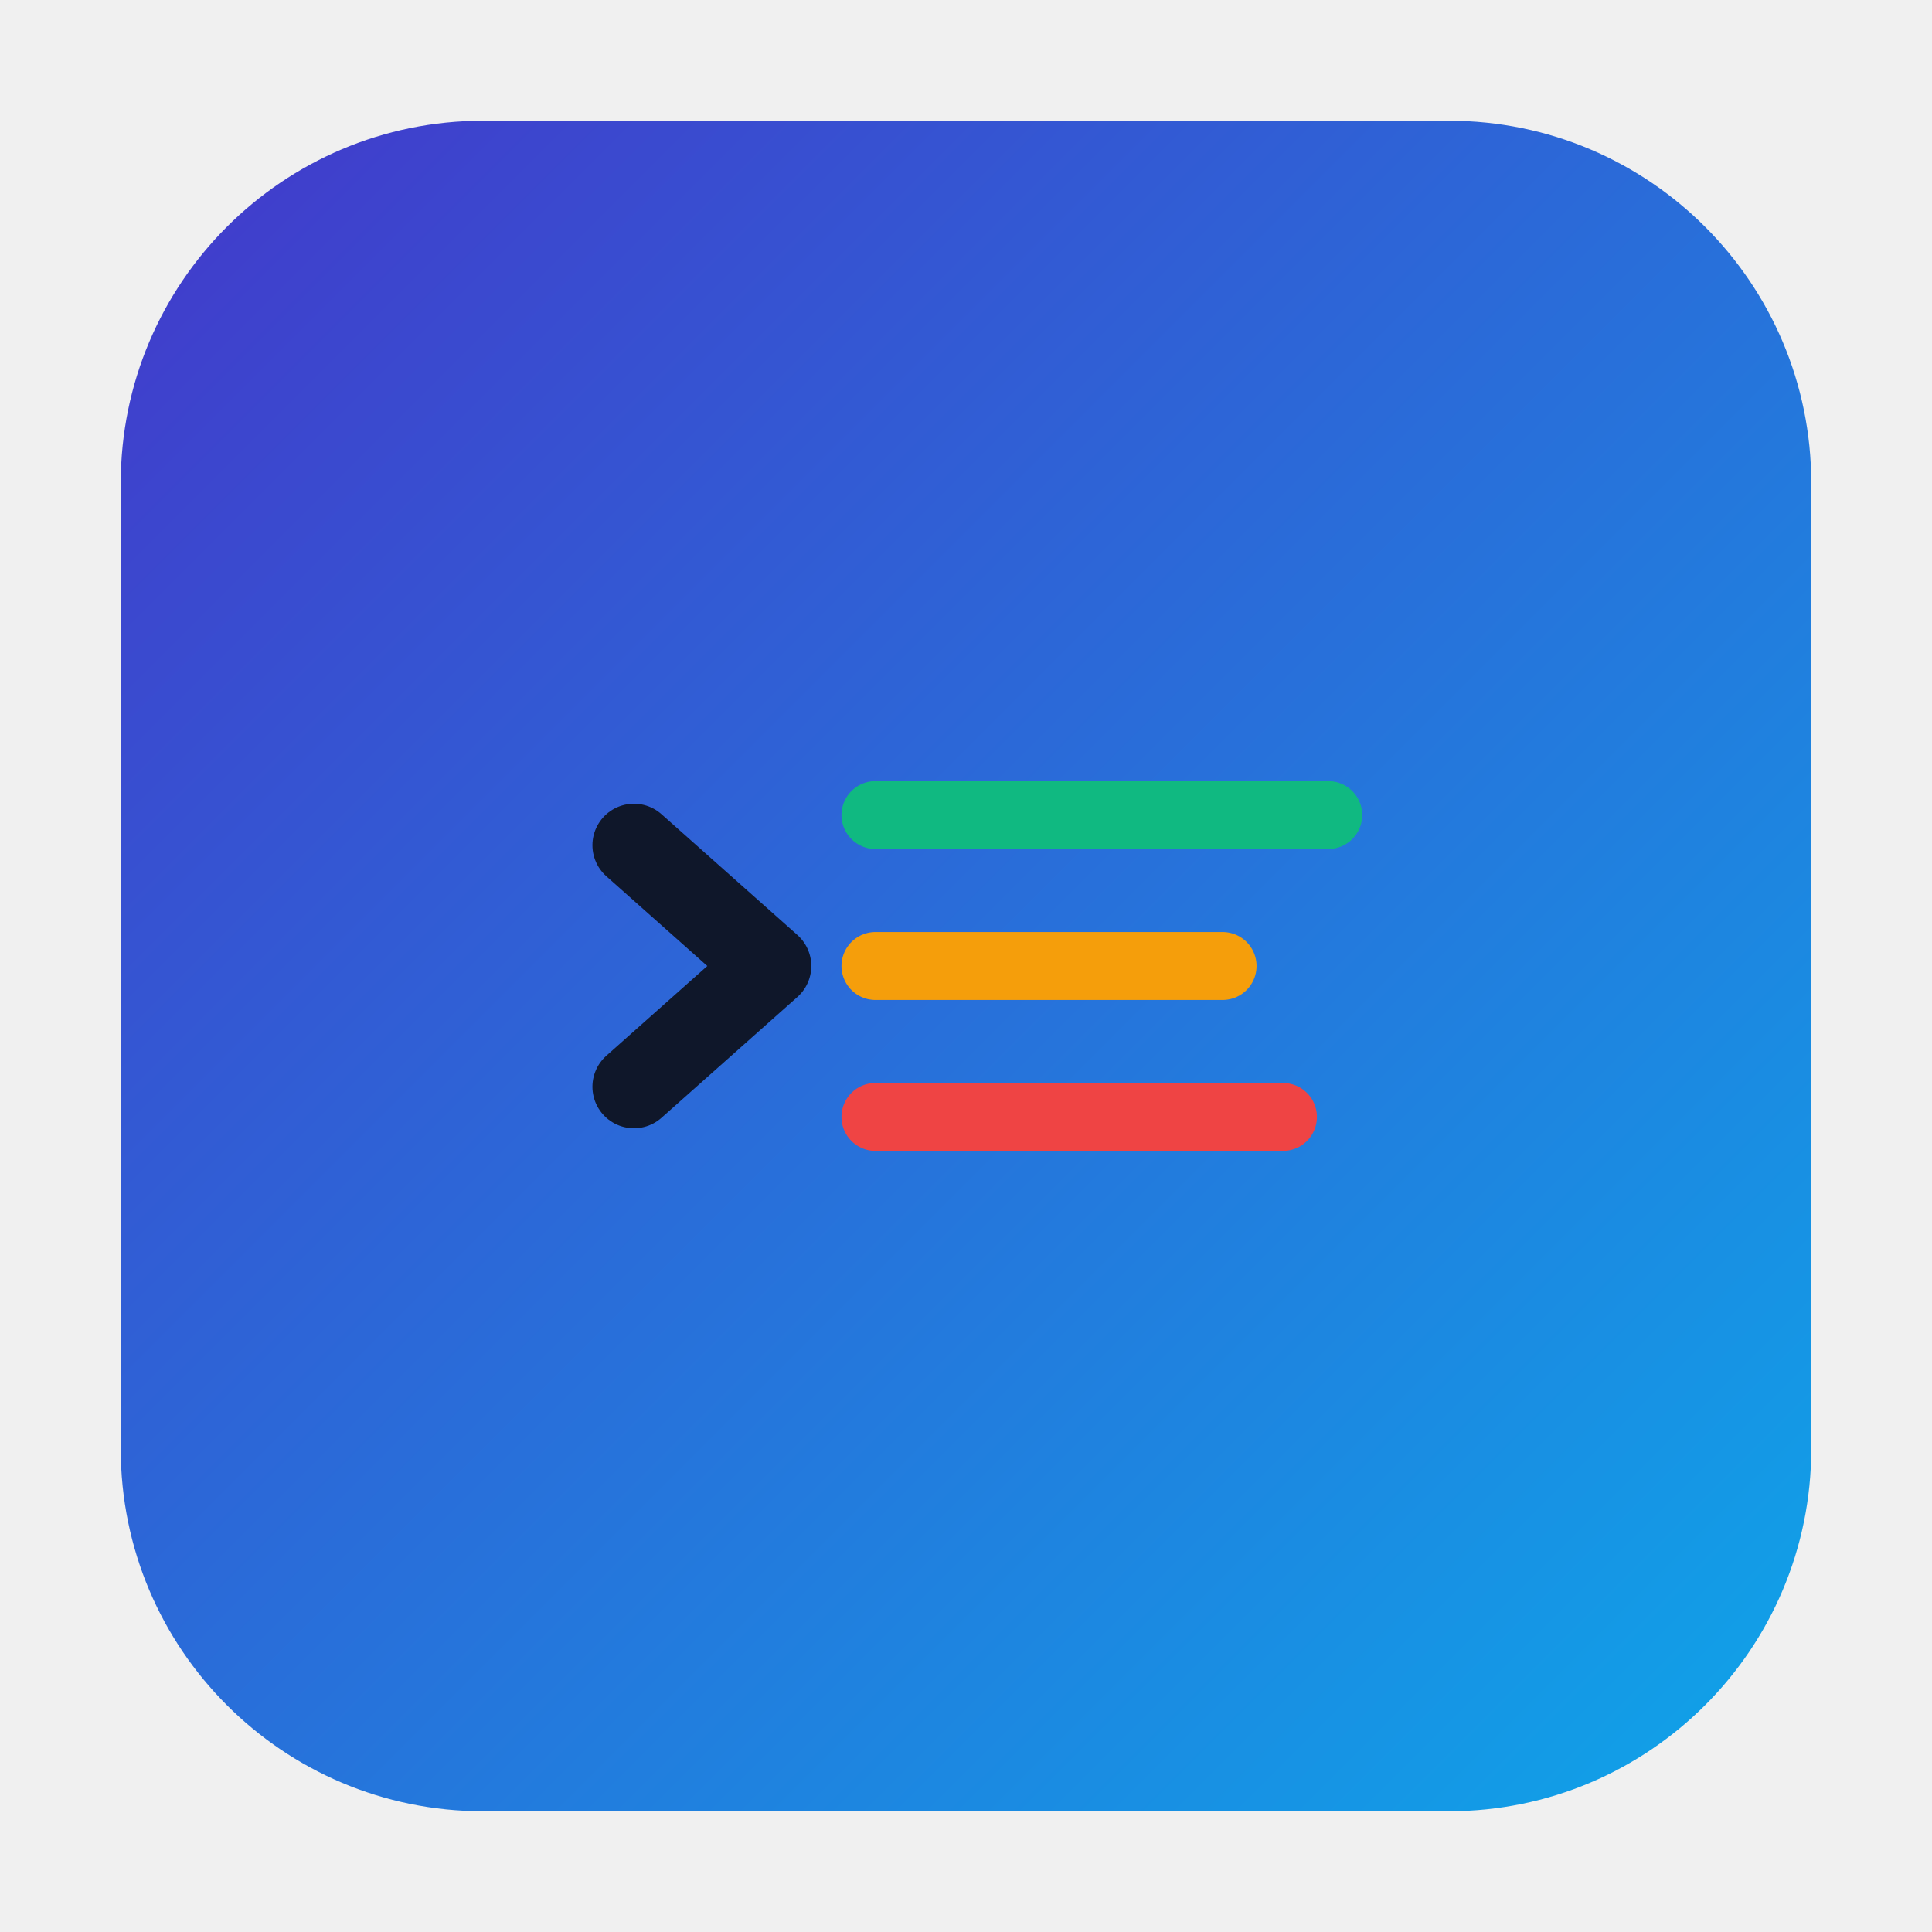
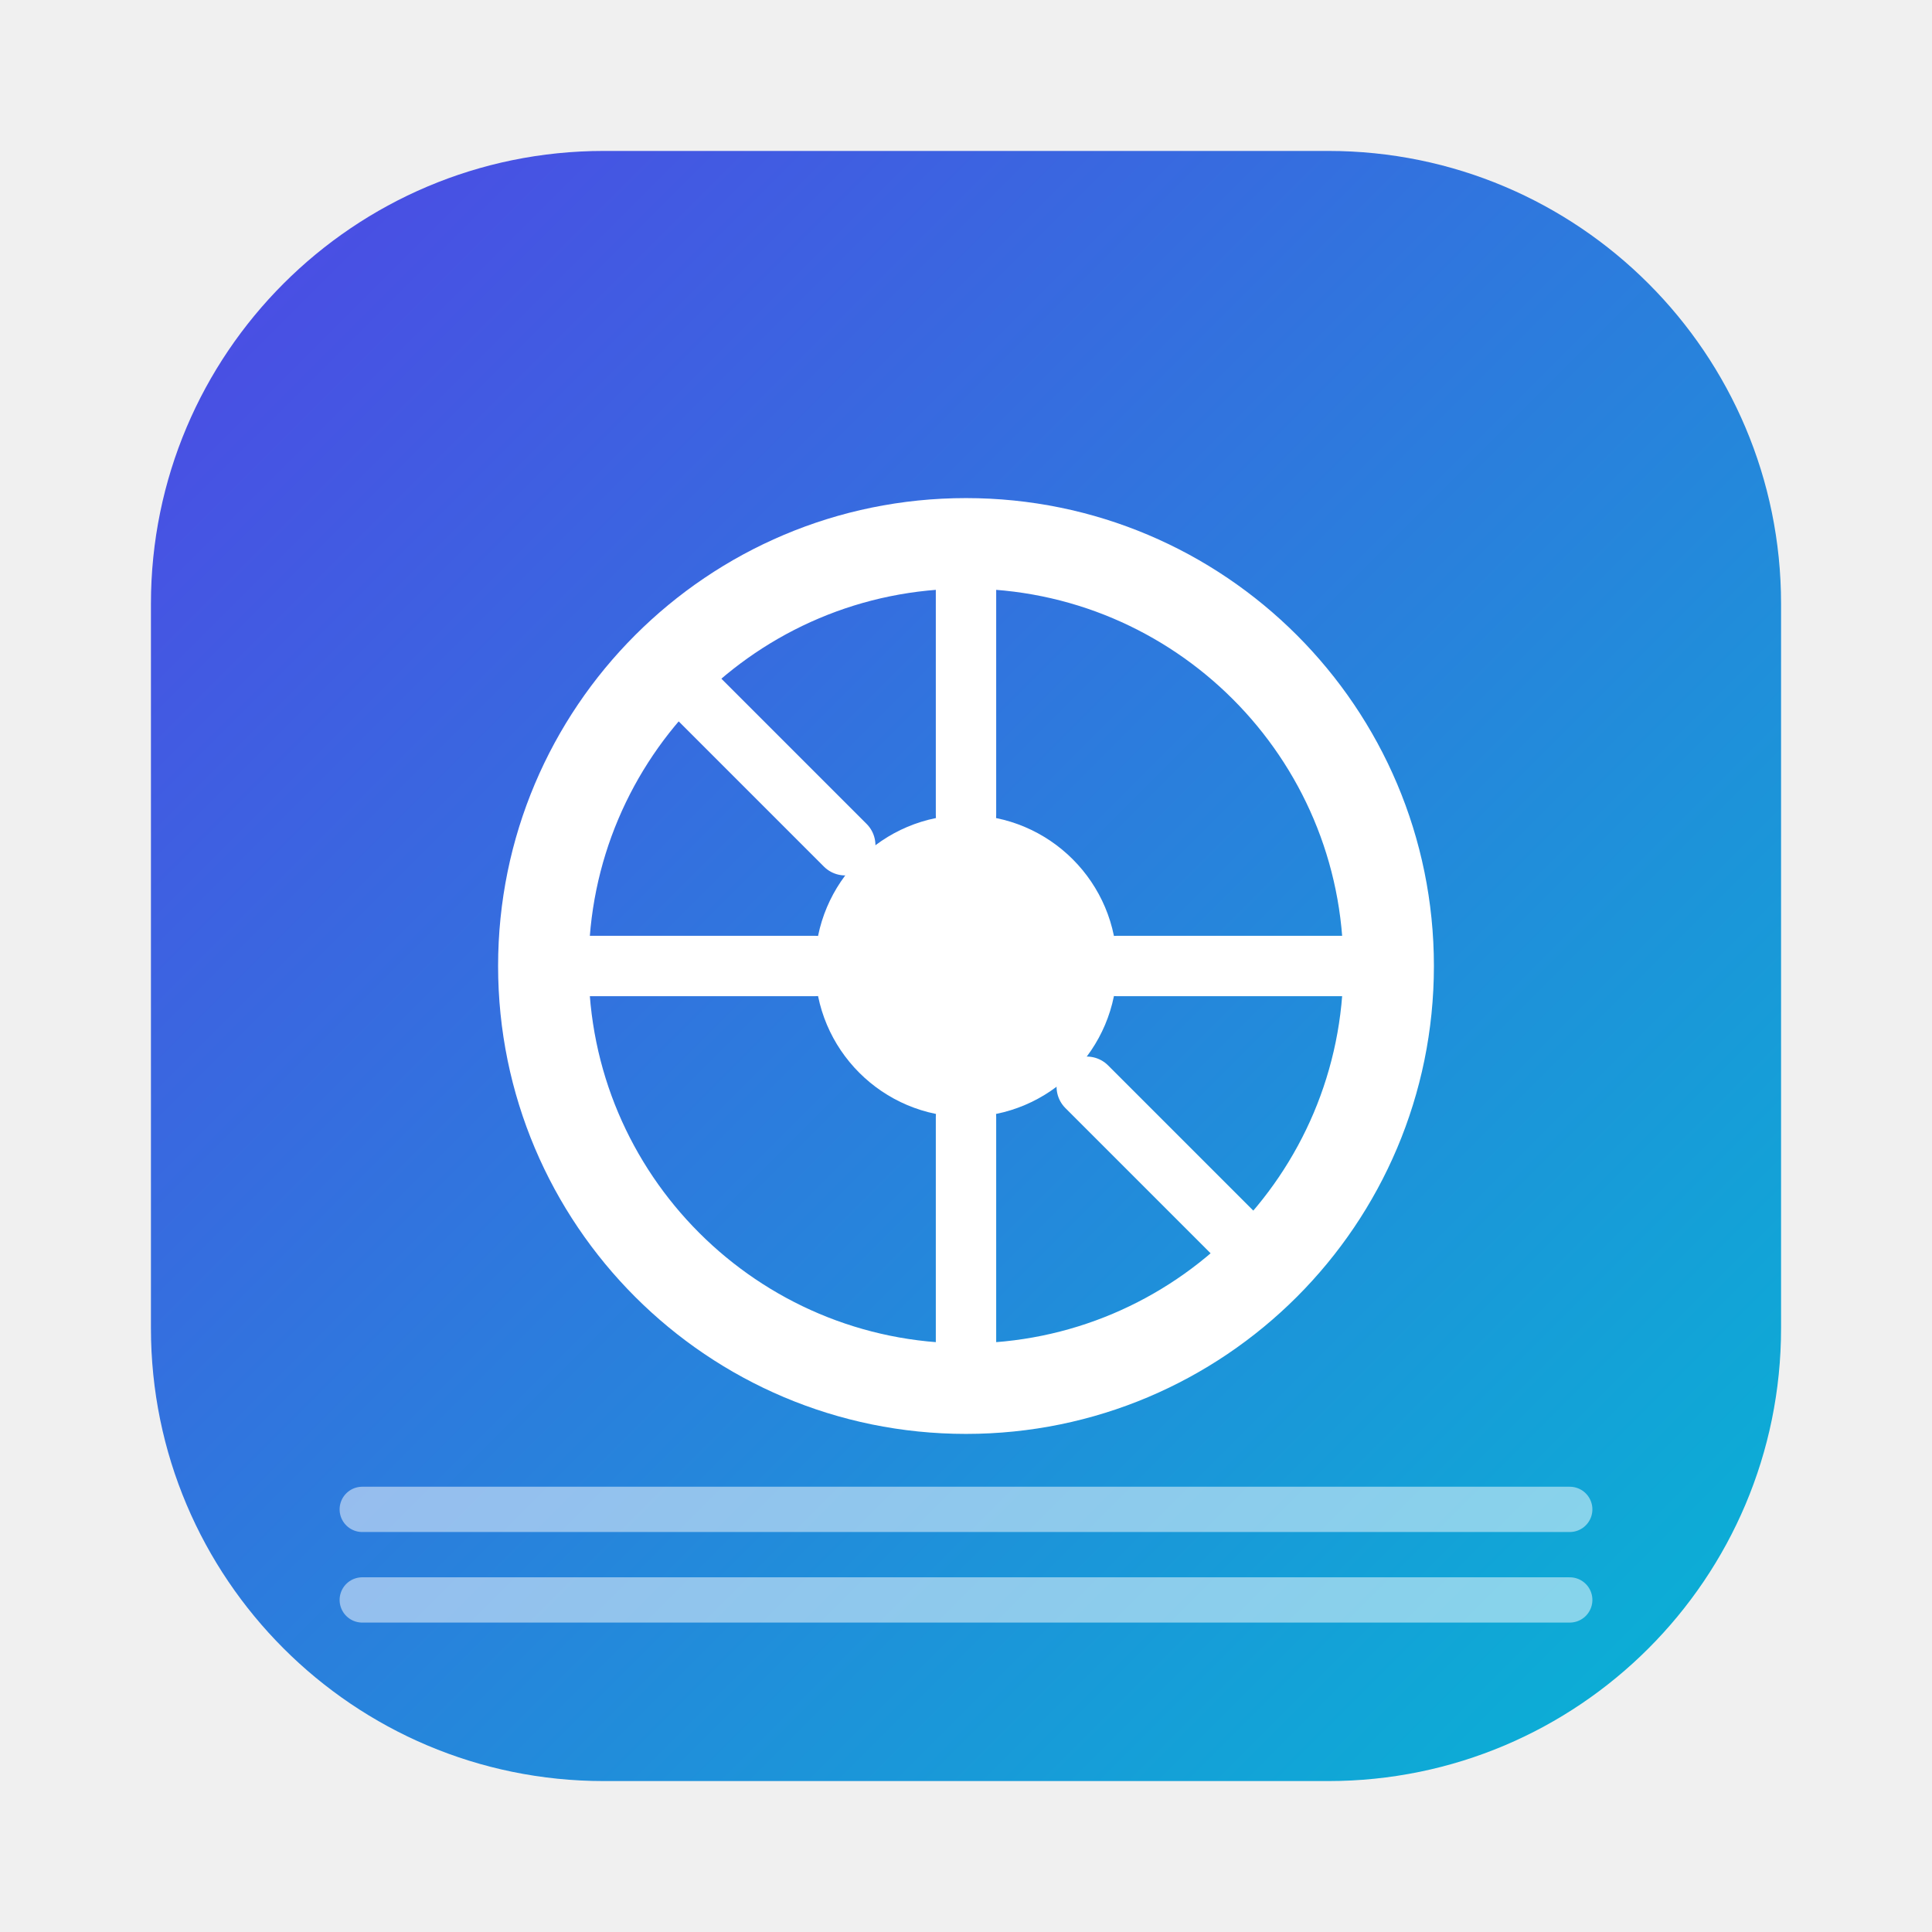
<svg xmlns="http://www.w3.org/2000/svg" viewBox="0 0 256 256" role="img" aria-label="lograil logo">
  <defs>
-     <linearGradient id="lr-badge" x1="0" y1="0" x2="1" y2="1">
-       <stop offset="0" stop-color="#4338ca" />
-       <stop offset="1" stop-color="#0ea5e9" />
+     <linearGradient id="lr-bg" x1="0" y1="0" x2="1" y2="1">
+       <stop offset="0" stop-color="#4f46e5" />
+       <stop offset="1" stop-color="#06b6d4" />
    </linearGradient>
  </defs>
-   <rect x="16" y="16" width="224" height="224" rx="48" fill="url(#lr-badge)" />
-   <path d="M84 112 L102 128 L84 144" fill="none" stroke="#0f172a" stroke-width="11" stroke-linecap="round" stroke-linejoin="round" />
-   <g stroke-width="9" stroke-linecap="round">
-     <line x1="116" y1="108" x2="176" y2="108" stroke="#10b981" />
-     <line x1="116" y1="128" x2="162" y2="128" stroke="#f59e0b" />
-     <line x1="116" y1="148" x2="170" y2="148" stroke="#ef4444" />
-   </g>
+   <rect x="20" y="20" width="216" height="216" rx="60" fill="url(#lr-bg)" />
+   <circle cx="128" cy="128" r="56" fill="none" stroke="#ffffff" stroke-width="12" />
+   <circle cx="128" cy="128" r="20" fill="#ffffff" />
+   <line x1="128" y1="72" x2="128" y2="108" stroke="#ffffff" stroke-width="8" stroke-linecap="round" />
+   <line x1="128" y1="148" x2="128" y2="184" stroke="#ffffff" stroke-width="8" stroke-linecap="round" />
+   <line x1="72" y1="128" x2="108" y2="128" stroke="#ffffff" stroke-width="8" stroke-linecap="round" />
+   <line x1="148" y1="128" x2="184" y2="128" stroke="#ffffff" stroke-width="8" stroke-linecap="round" />
+   <line x1="88" y1="88" x2="112" y2="112" stroke="#ffffff" stroke-width="8" stroke-linecap="round" />
+   <line x1="144" y1="144" x2="168" y2="168" stroke="#ffffff" stroke-width="8" stroke-linecap="round" />
+   <line x1="48" y1="200" x2="208" y2="200" stroke="rgba(255,255,255,0.5)" stroke-width="6" stroke-linecap="round" />
+   <line x1="48" y1="212" x2="208" y2="212" stroke="rgba(255,255,255,0.5)" stroke-width="6" stroke-linecap="round" />
</svg>
